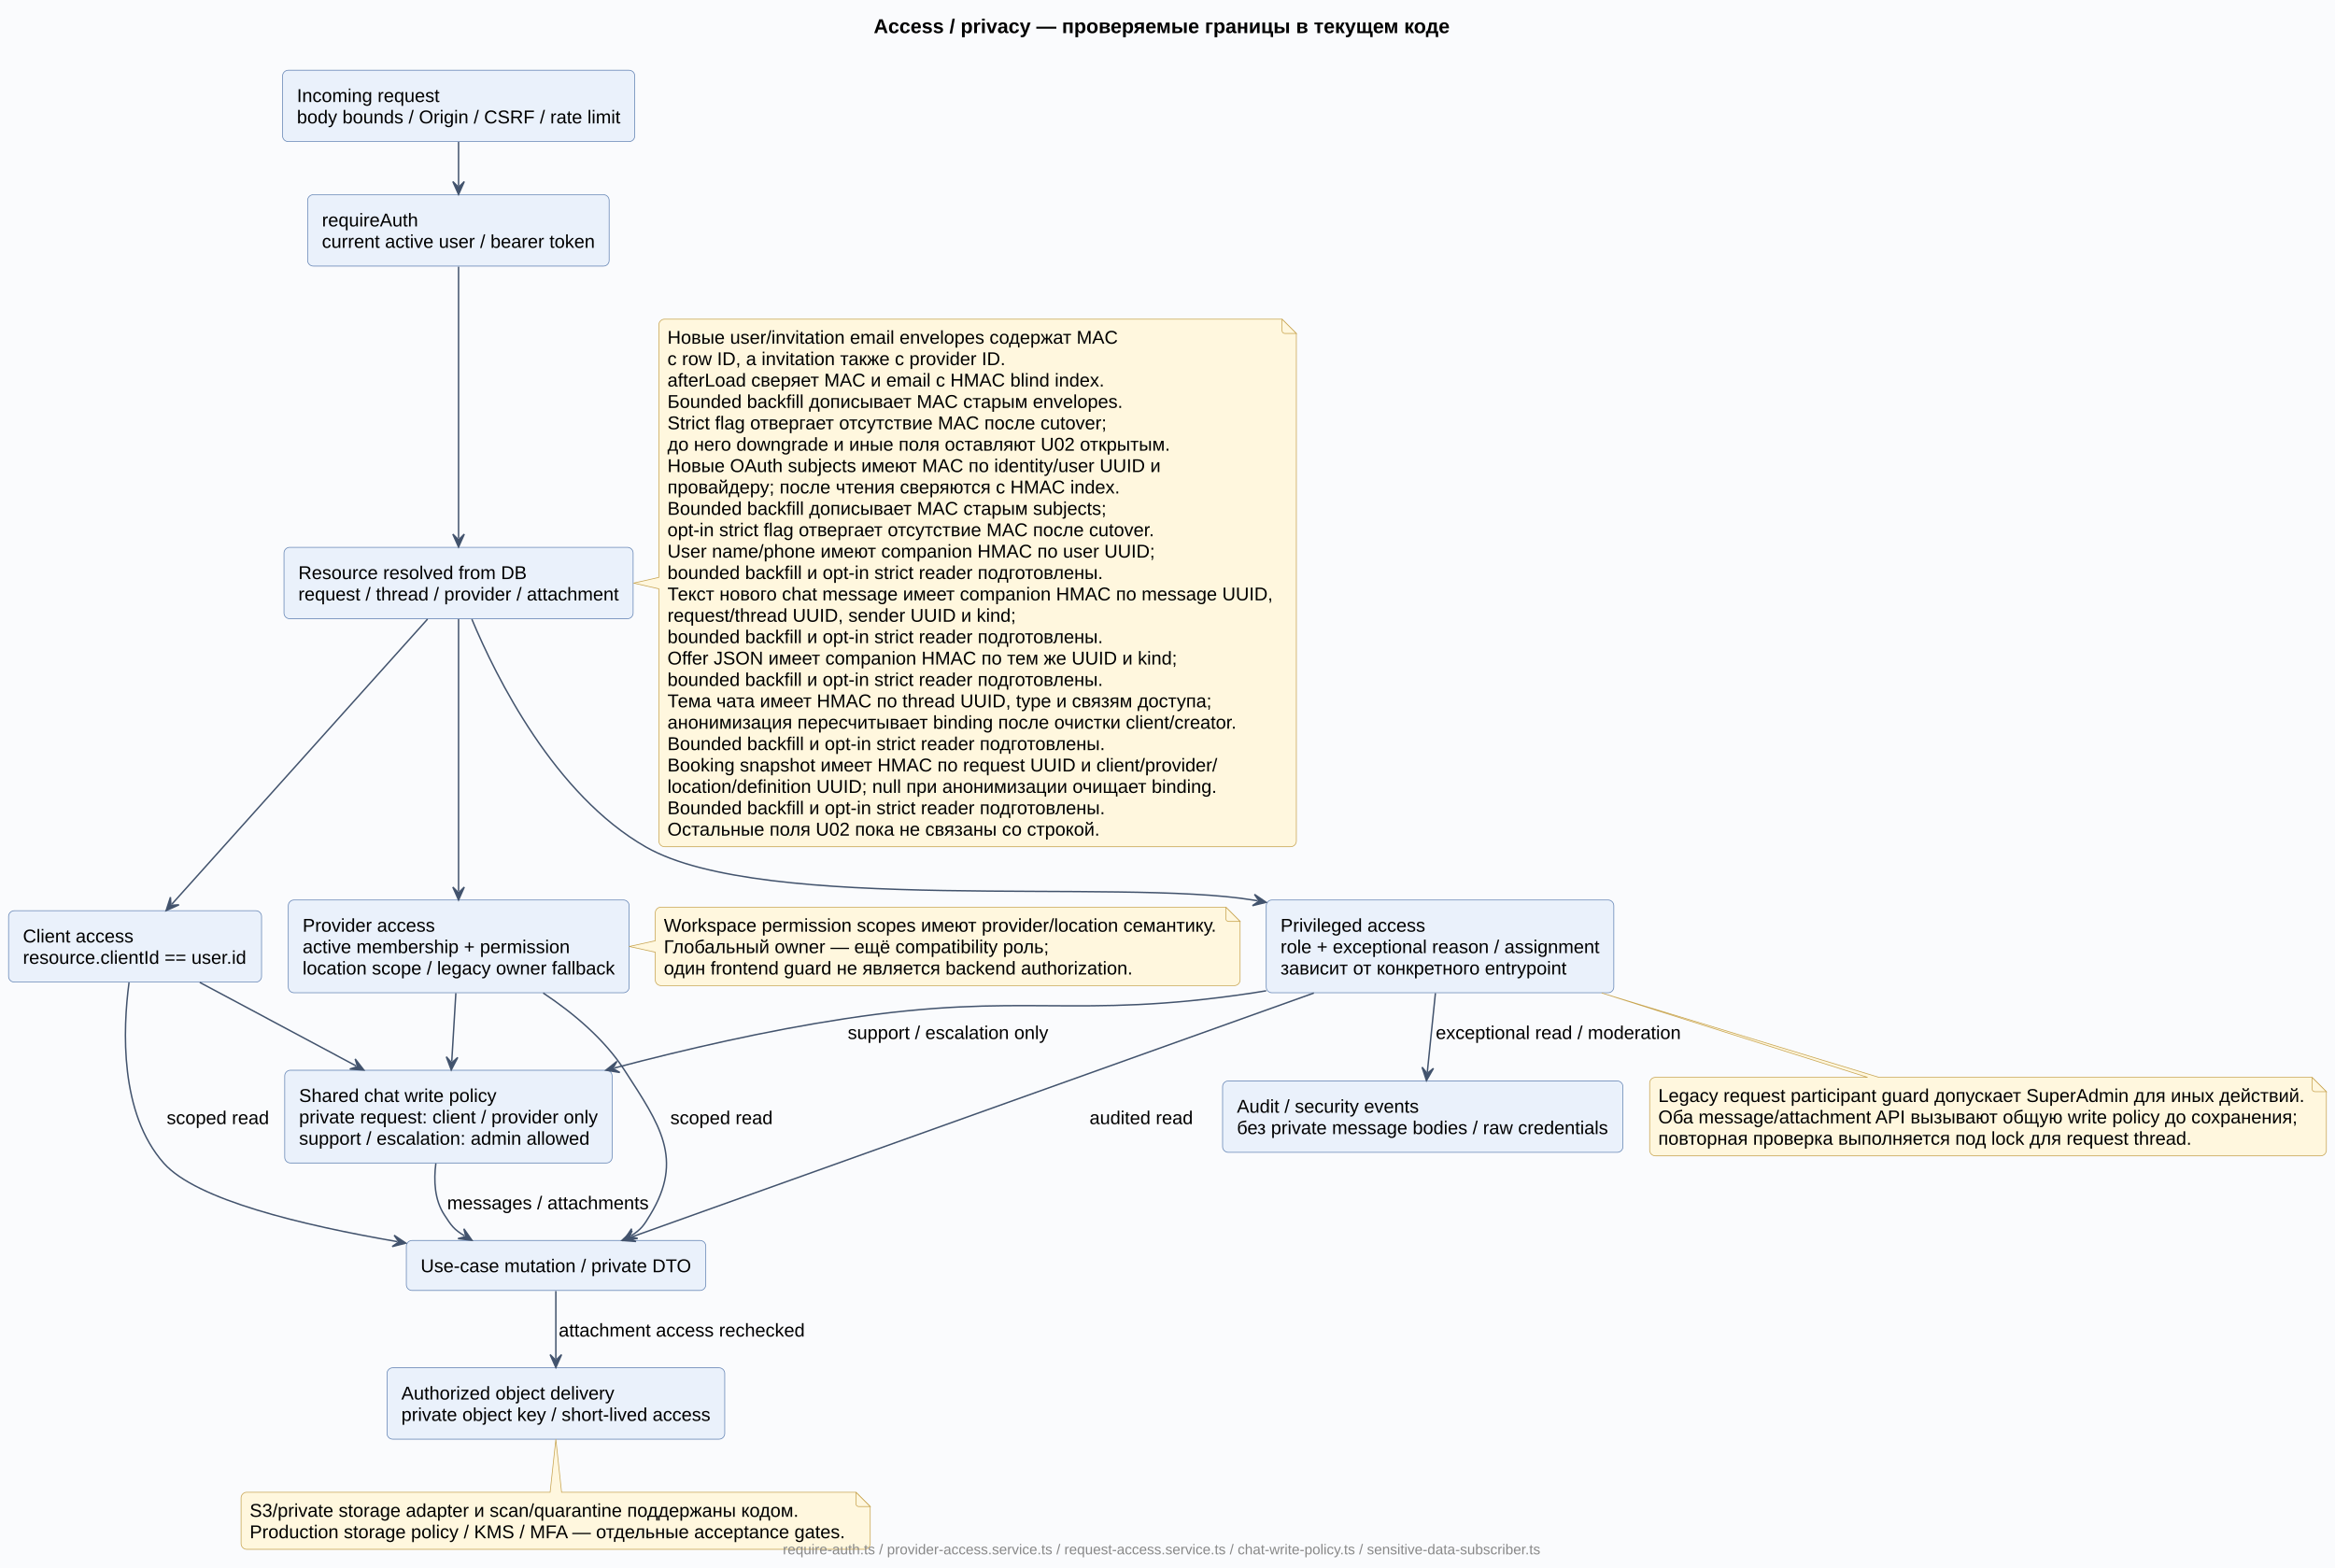
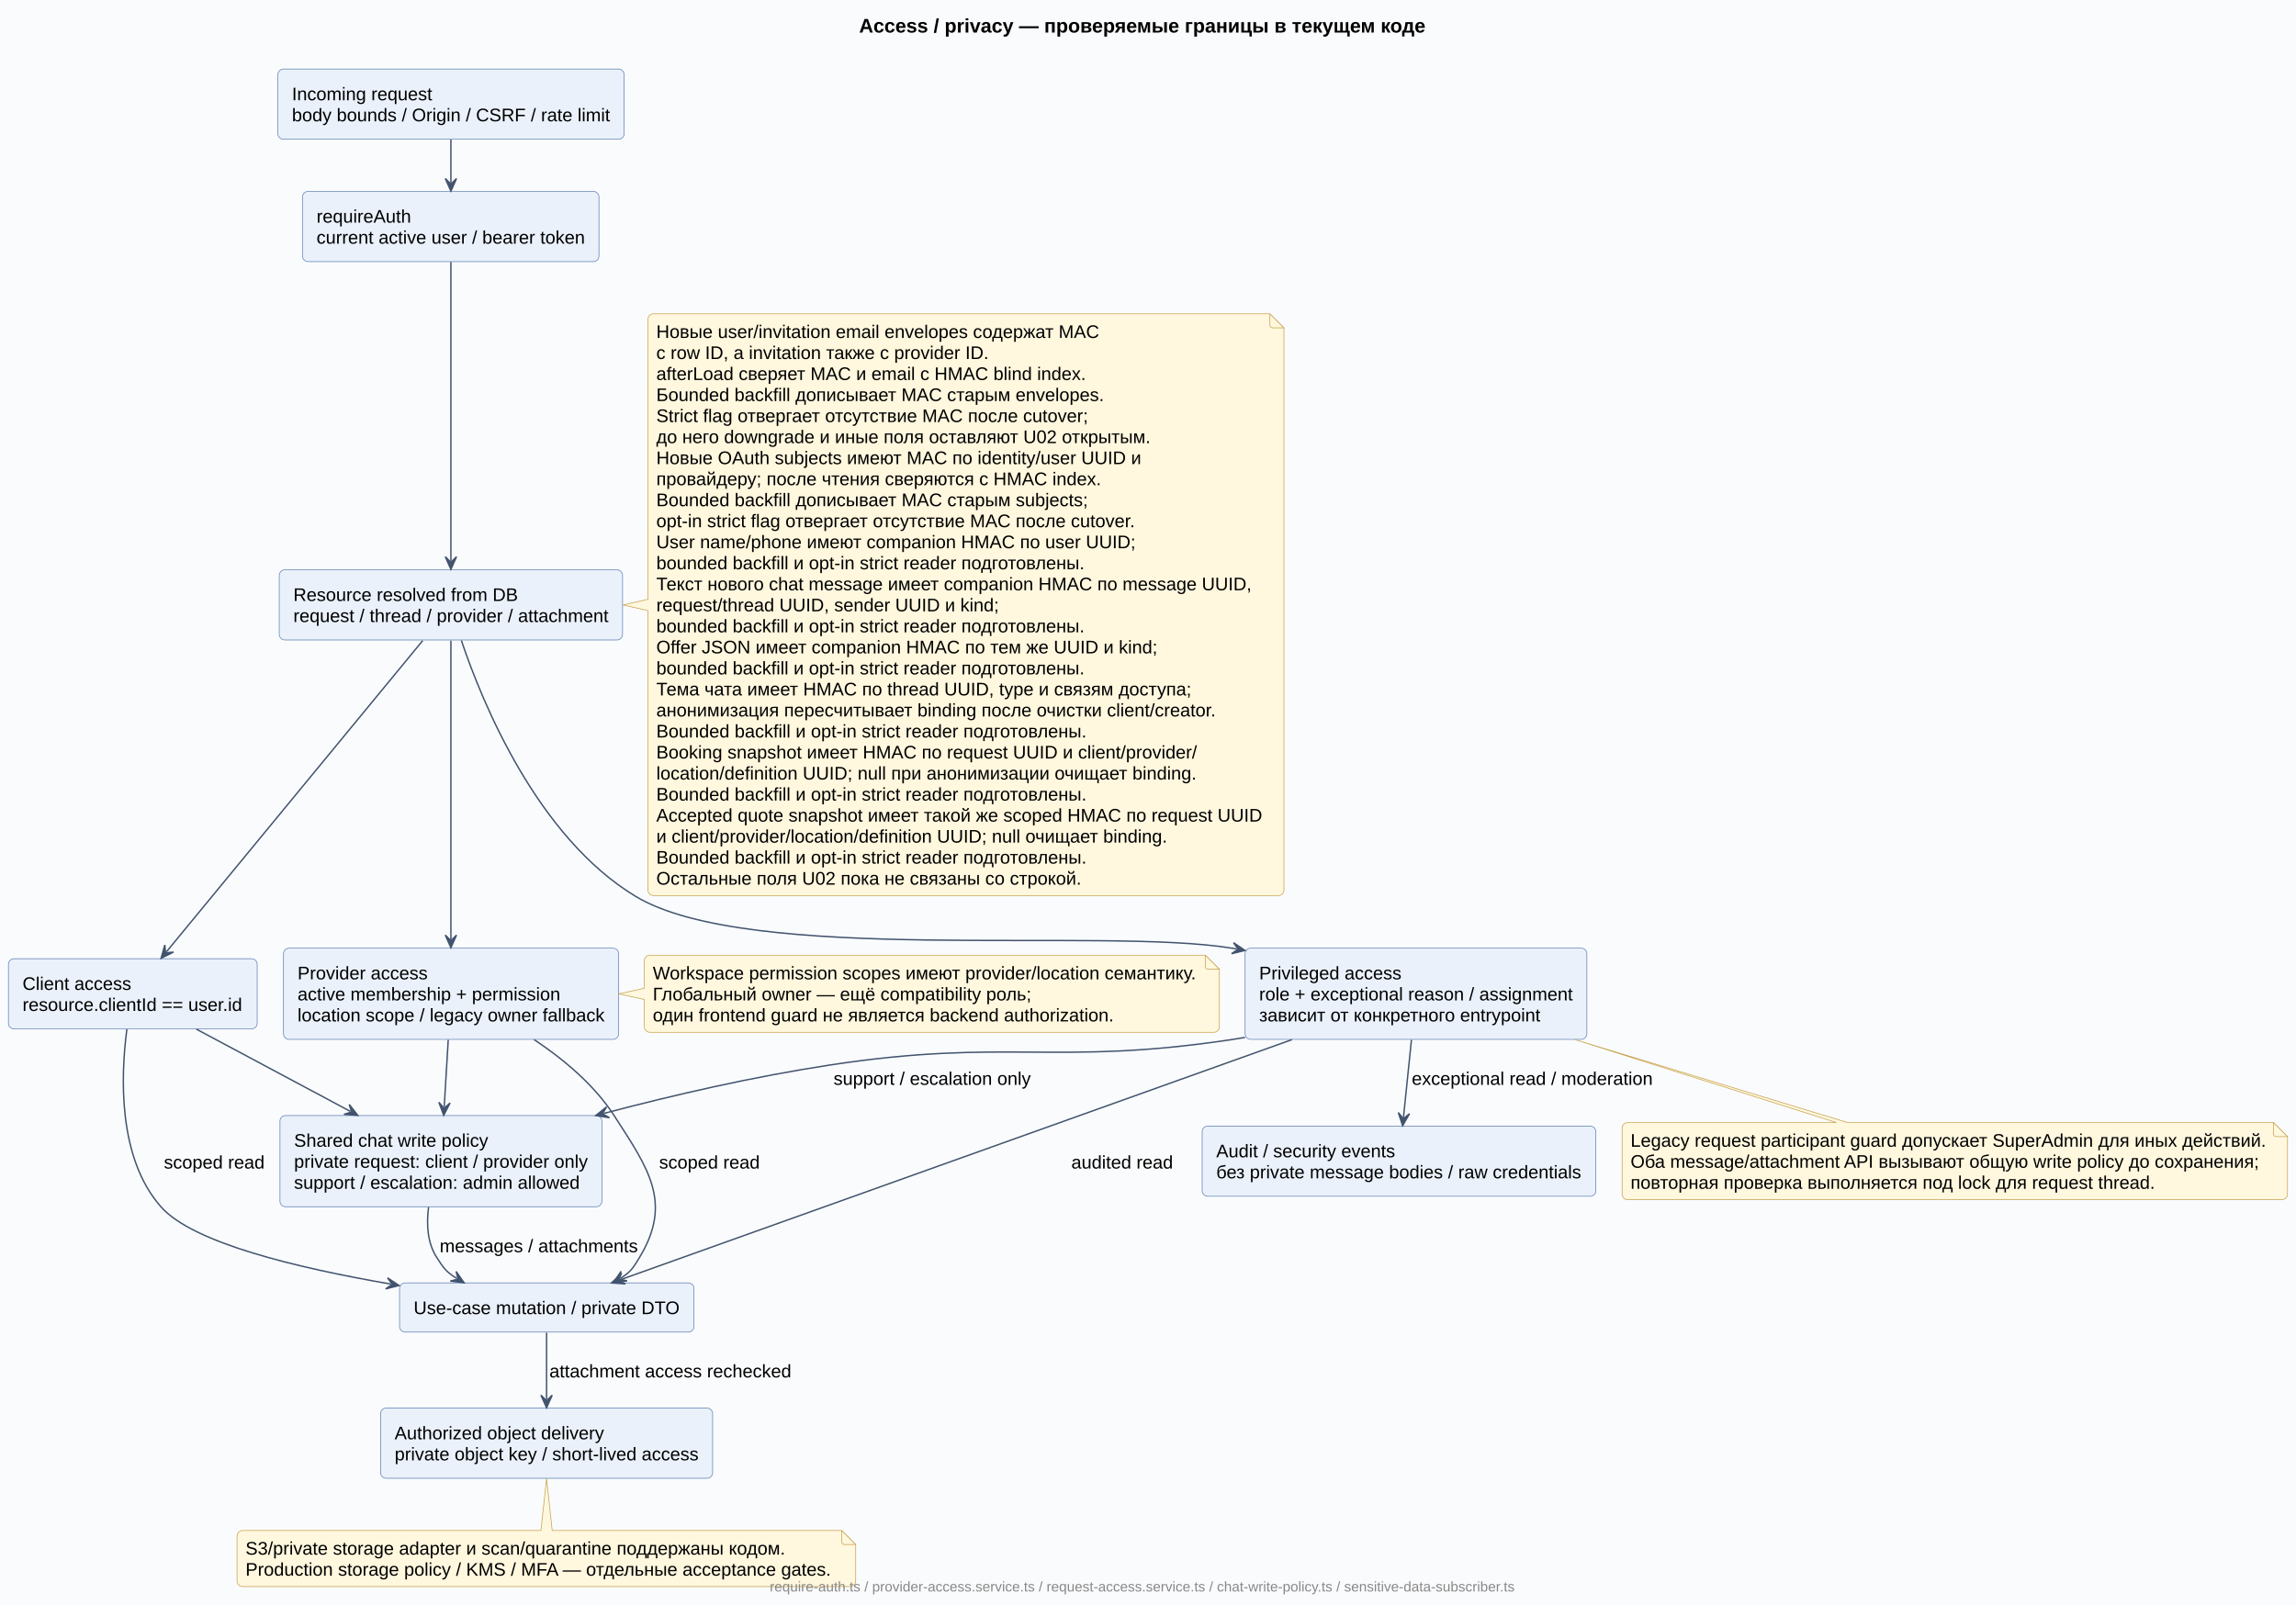
- <svg xmlns="http://www.w3.org/2000/svg" contentStyleType="text/css" data-diagram-type="DESCRIPTION" height="1096px" preserveAspectRatio="none" style="width:1632px;height:1096px;background:#FAFBFD;" version="1.1" viewBox="0 0 1632 1096" width="1632px" zoomAndPan="magnify">
+ <svg xmlns="http://www.w3.org/2000/svg" contentStyleType="text/css" data-diagram-type="DESCRIPTION" height="1141px" preserveAspectRatio="none" style="width:1632px;height:1141px;background:#FAFBFD;" version="1.1" viewBox="0 0 1632 1141" width="1632px" zoomAndPan="magnify">
  <defs />
  <g>
-     <rect fill="#FAFBFD" height="1096" style="stroke:none;stroke-width:1;" width="1632" x="0" y="0" />
+     <rect fill="#FAFBFD" height="1141" style="stroke:none;stroke-width:1;" width="1632" x="0" y="0" />
    <g class="title" data-source-line="2">
      <text fill="#000000" font-family="Arial" font-size="14" font-weight="bold" lengthAdjust="spacing" textLength="403.662" x="610.669" y="23.132">Access / privacy — проверяемые границы в текущем коде</text>
    </g>
    <g class="entity" data-qualified-name="Input" data-source-line="4" id="ent0002">
      <rect fill="#EAF1FB" height="49.898" rx="4" ry="4" style="stroke:#6585B5;stroke-width:0.5;" width="246.142" x="197.5" y="49.099" />
      <text fill="#000000" font-family="Arial" font-size="13" lengthAdjust="spacing" textLength="99.722" x="207.5" y="71.293">Incoming request</text>
      <text fill="#000000" font-family="Arial" font-size="13" lengthAdjust="spacing" textLength="226.142" x="207.5" y="86.241">body bounds / Origin / CSRF / rate limit</text>
    </g>
    <g class="entity" data-qualified-name="Auth" data-source-line="5" id="ent0003">
      <rect fill="#EAF1FB" height="49.898" rx="4" ry="4" style="stroke:#6585B5;stroke-width:0.5;" width="210.76" x="215" y="136.099" />
      <text fill="#000000" font-family="Arial" font-size="13" lengthAdjust="spacing" textLength="67.209" x="225" y="158.292">requireAuth</text>
      <text fill="#000000" font-family="Arial" font-size="13" lengthAdjust="spacing" textLength="190.76" x="225" y="173.241">current active user / bearer token</text>
    </g>
    <g class="entity" data-qualified-name="Resource" data-source-line="6" id="ent0004">
-       <rect fill="#EAF1FB" height="49.898" rx="4" ry="4" style="stroke:#6585B5;stroke-width:0.5;" width="244.009" x="198.5" y="382.599" />
-       <text fill="#000000" font-family="Arial" font-size="13" lengthAdjust="spacing" textLength="159.669" x="208.5" y="404.793">Resource resolved from DB</text>
-       <text fill="#000000" font-family="Arial" font-size="13" lengthAdjust="spacing" textLength="224.009" x="208.5" y="419.741">request / thread / provider / attachment</text>
+       <rect fill="#EAF1FB" height="49.898" rx="4" ry="4" style="stroke:#6585B5;stroke-width:0.5;" width="244.009" x="198.5" y="405.099" />
+       <text fill="#000000" font-family="Arial" font-size="13" lengthAdjust="spacing" textLength="159.669" x="208.5" y="427.293">Resource resolved from DB</text>
+       <text fill="#000000" font-family="Arial" font-size="13" lengthAdjust="spacing" textLength="224.009" x="208.5" y="442.241">request / thread / provider / attachment</text>
    </g>
    <g class="entity" data-qualified-name="Client" data-source-line="7" id="ent0005">
-       <rect fill="#EAF1FB" height="49.898" rx="4" ry="4" style="stroke:#6585B5;stroke-width:0.5;" width="176.806" x="6" y="636.599" />
-       <text fill="#000000" font-family="Arial" font-size="13" lengthAdjust="spacing" textLength="77.308" x="16" y="658.793">Client access</text>
-       <text fill="#000000" font-family="Arial" font-size="13" lengthAdjust="spacing" textLength="156.806" x="16" y="673.741">resource.clientId == user.id</text>
+       <rect fill="#EAF1FB" height="49.898" rx="4" ry="4" style="stroke:#6585B5;stroke-width:0.5;" width="176.806" x="6" y="681.599" />
+       <text fill="#000000" font-family="Arial" font-size="13" lengthAdjust="spacing" textLength="77.308" x="16" y="703.793">Client access</text>
+       <text fill="#000000" font-family="Arial" font-size="13" lengthAdjust="spacing" textLength="156.806" x="16" y="718.741">resource.clientId == user.id</text>
    </g>
    <g class="entity" data-qualified-name="Provider" data-source-line="8" id="ent0006">
-       <rect fill="#EAF1FB" height="64.846" rx="4" ry="4" style="stroke:#6585B5;stroke-width:0.5;" width="238.232" x="201.5" y="629.099" />
-       <text fill="#000000" font-family="Arial" font-size="13" lengthAdjust="spacing" textLength="92.479" x="211.5" y="651.293">Provider access</text>
-       <text fill="#000000" font-family="Arial" font-size="13" lengthAdjust="spacing" textLength="186.767" x="211.5" y="666.241">active membership + permission</text>
-       <text fill="#000000" font-family="Arial" font-size="13" lengthAdjust="spacing" textLength="218.232" x="211.5" y="681.19">location scope / legacy owner fallback</text>
+       <rect fill="#EAF1FB" height="64.846" rx="4" ry="4" style="stroke:#6585B5;stroke-width:0.5;" width="238.232" x="201.5" y="674.099" />
+       <text fill="#000000" font-family="Arial" font-size="13" lengthAdjust="spacing" textLength="92.479" x="211.5" y="696.293">Provider access</text>
+       <text fill="#000000" font-family="Arial" font-size="13" lengthAdjust="spacing" textLength="186.767" x="211.5" y="711.241">active membership + permission</text>
+       <text fill="#000000" font-family="Arial" font-size="13" lengthAdjust="spacing" textLength="218.232" x="211.5" y="726.19">location scope / legacy owner fallback</text>
    </g>
    <g class="entity" data-qualified-name="Admin" data-source-line="9" id="ent0007">
-       <rect fill="#EAF1FB" height="64.846" rx="4" ry="4" style="stroke:#6585B5;stroke-width:0.5;" width="242.936" x="885" y="629.099" />
-       <text fill="#000000" font-family="Arial" font-size="13" lengthAdjust="spacing" textLength="101.156" x="895" y="651.293">Privileged access</text>
-       <text fill="#000000" font-family="Arial" font-size="13" lengthAdjust="spacing" textLength="222.936" x="895" y="666.241">role + exceptional reason / assignment</text>
-       <text fill="#000000" font-family="Arial" font-size="13" lengthAdjust="spacing" textLength="200.764" x="895" y="681.19">зависит от конкретного entrypoint</text>
+       <rect fill="#EAF1FB" height="64.846" rx="4" ry="4" style="stroke:#6585B5;stroke-width:0.5;" width="242.936" x="885" y="674.099" />
+       <text fill="#000000" font-family="Arial" font-size="13" lengthAdjust="spacing" textLength="101.156" x="895" y="696.293">Privileged access</text>
+       <text fill="#000000" font-family="Arial" font-size="13" lengthAdjust="spacing" textLength="222.936" x="895" y="711.241">role + exceptional reason / assignment</text>
+       <text fill="#000000" font-family="Arial" font-size="13" lengthAdjust="spacing" textLength="200.764" x="895" y="726.19">зависит от конкретного entrypoint</text>
    </g>
    <g class="entity" data-qualified-name="ChatWrite" data-source-line="10" id="ent0008">
-       <rect fill="#EAF1FB" height="64.846" rx="4" ry="4" style="stroke:#6585B5;stroke-width:0.5;" width="228.825" x="199" y="748.099" />
-       <text fill="#000000" font-family="Arial" font-size="13" lengthAdjust="spacing" textLength="138.011" x="209" y="770.293">Shared chat write policy</text>
-       <text fill="#000000" font-family="Arial" font-size="13" lengthAdjust="spacing" textLength="208.825" x="209" y="785.241">private request: client / provider only</text>
-       <text fill="#000000" font-family="Arial" font-size="13" lengthAdjust="spacing" textLength="203.061" x="209" y="800.19">support / escalation: admin allowed</text>
+       <rect fill="#EAF1FB" height="64.846" rx="4" ry="4" style="stroke:#6585B5;stroke-width:0.5;" width="228.825" x="199" y="793.099" />
+       <text fill="#000000" font-family="Arial" font-size="13" lengthAdjust="spacing" textLength="138.011" x="209" y="815.293">Shared chat write policy</text>
+       <text fill="#000000" font-family="Arial" font-size="13" lengthAdjust="spacing" textLength="208.825" x="209" y="830.241">private request: client / provider only</text>
+       <text fill="#000000" font-family="Arial" font-size="13" lengthAdjust="spacing" textLength="203.061" x="209" y="845.19">support / escalation: admin allowed</text>
    </g>
    <g class="entity" data-qualified-name="Result" data-source-line="11" id="ent0009">
-       <rect fill="#EAF1FB" height="34.949" rx="4" ry="4" style="stroke:#6585B5;stroke-width:0.5;" width="209.287" x="284" y="867.099" />
-       <text fill="#000000" font-family="Arial" font-size="13" lengthAdjust="spacing" textLength="189.287" x="294" y="889.293">Use-case mutation / private DTO</text>
+       <rect fill="#EAF1FB" height="34.949" rx="4" ry="4" style="stroke:#6585B5;stroke-width:0.5;" width="209.287" x="284" y="912.099" />
+       <text fill="#000000" font-family="Arial" font-size="13" lengthAdjust="spacing" textLength="189.287" x="294" y="934.293">Use-case mutation / private DTO</text>
    </g>
    <g class="entity" data-qualified-name="Object" data-source-line="12" id="ent0010">
-       <rect fill="#EAF1FB" height="49.898" rx="4" ry="4" style="stroke:#6585B5;stroke-width:0.5;" width="236.036" x="270.5" y="956.099" />
-       <text fill="#000000" font-family="Arial" font-size="13" lengthAdjust="spacing" textLength="148.859" x="280.5" y="978.293">Authorized object delivery</text>
-       <text fill="#000000" font-family="Arial" font-size="13" lengthAdjust="spacing" textLength="216.036" x="280.5" y="993.241">private object key / short-lived access</text>
+       <rect fill="#EAF1FB" height="49.898" rx="4" ry="4" style="stroke:#6585B5;stroke-width:0.5;" width="236.036" x="270.5" y="1001.099" />
+       <text fill="#000000" font-family="Arial" font-size="13" lengthAdjust="spacing" textLength="148.859" x="280.5" y="1023.293">Authorized object delivery</text>
+       <text fill="#000000" font-family="Arial" font-size="13" lengthAdjust="spacing" textLength="216.036" x="280.5" y="1038.241">private object key / short-lived access</text>
    </g>
    <g class="entity" data-qualified-name="Audit" data-source-line="13" id="ent0011">
-       <rect fill="#EAF1FB" height="49.898" rx="4" ry="4" style="stroke:#6585B5;stroke-width:0.5;" width="279.81" x="854.5" y="755.599" />
-       <text fill="#000000" font-family="Arial" font-size="13" lengthAdjust="spacing" textLength="127.169" x="864.5" y="777.793">Audit / security events</text>
-       <text fill="#000000" font-family="Arial" font-size="13" lengthAdjust="spacing" textLength="259.81" x="864.5" y="792.741">без private message bodies / raw credentials</text>
+       <rect fill="#EAF1FB" height="49.898" rx="4" ry="4" style="stroke:#6585B5;stroke-width:0.5;" width="279.81" x="854.5" y="800.599" />
+       <text fill="#000000" font-family="Arial" font-size="13" lengthAdjust="spacing" textLength="127.169" x="864.5" y="822.793">Audit / security events</text>
+       <text fill="#000000" font-family="Arial" font-size="13" lengthAdjust="spacing" textLength="259.81" x="864.5" y="837.741">без private message bodies / raw credentials</text>
    </g>
    <g class="entity" data-qualified-name="GMN26" data-source-line="29" id="ent0027">
-       <path d="M458,638.099 L458,657.599 L439.732,661.599 L458,665.599 L458,684.945 A4,4 0 0 0 462,688.945 L862.734,688.945 A4,4 0 0 0 866.734,684.945 L866.734,644.099 L856.734,634.099 L462,634.099 A4,4 0 0 0 458,638.099" fill="#FFF7DE" style="stroke:#C8A552;stroke-width:0.5;" />
-       <path d="M856.734,634.099 L856.734,642.099 A2,2 0 0 0 858.734,644.099 L866.734,644.099 L856.734,634.099" fill="#FFF7DE" style="stroke:#C8A552;stroke-width:0.5;" />
-       <text fill="#000000" font-family="Arial" font-size="13" lengthAdjust="spacing" textLength="387.734" x="464" y="651.293">Workspace permission scopes имеют provider/location семантику.</text>
-       <text fill="#000000" font-family="Arial" font-size="13" lengthAdjust="spacing" textLength="270.252" x="464" y="666.241">Глобальный owner — ещё compatibility роль;</text>
-       <text fill="#000000" font-family="Arial" font-size="13" lengthAdjust="spacing" textLength="328.783" x="464" y="681.19">один frontend guard не является backend authorization.</text>
+       <path d="M458,683.099 L458,702.599 L439.732,706.599 L458,710.599 L458,729.945 A4,4 0 0 0 462,733.945 L862.734,733.945 A4,4 0 0 0 866.734,729.945 L866.734,689.099 L856.734,679.099 L462,679.099 A4,4 0 0 0 458,683.099" fill="#FFF7DE" style="stroke:#C8A552;stroke-width:0.5;" />
+       <path d="M856.734,679.099 L856.734,687.099 A2,2 0 0 0 858.734,689.099 L866.734,689.099 L856.734,679.099" fill="#FFF7DE" style="stroke:#C8A552;stroke-width:0.5;" />
+       <text fill="#000000" font-family="Arial" font-size="13" lengthAdjust="spacing" textLength="387.734" x="464" y="696.293">Workspace permission scopes имеют provider/location семантику.</text>
+       <text fill="#000000" font-family="Arial" font-size="13" lengthAdjust="spacing" textLength="270.252" x="464" y="711.241">Глобальный owner — ещё compatibility роль;</text>
+       <text fill="#000000" font-family="Arial" font-size="13" lengthAdjust="spacing" textLength="328.783" x="464" y="726.19">один frontend guard не является backend authorization.</text>
    </g>
    <g class="entity" data-qualified-name="GMN29" data-source-line="34" id="ent0030">
-       <path d="M460.5,227.099 L460.5,403.599 L442.8,407.599 L460.5,411.599 L460.5,587.868 A4,4 0 0 0 464.5,591.868 L902.05,591.868 A4,4 0 0 0 906.05,587.868 L906.05,233.099 L896.05,223.099 L464.5,223.099 A4,4 0 0 0 460.5,227.099" fill="#FFF7DE" style="stroke:#C8A552;stroke-width:0.5;" />
-       <path d="M896.05,223.099 L896.05,231.099 A2,2 0 0 0 898.05,233.099 L906.05,233.099 L896.05,223.099" fill="#FFF7DE" style="stroke:#C8A552;stroke-width:0.5;" />
+       <path d="M460.5,227.099 L460.5,426.099 L442.738,430.099 L460.5,434.099 L460.5,632.714 A4,4 0 0 0 464.5,636.714 L908.62,636.714 A4,4 0 0 0 912.62,632.714 L912.62,233.099 L902.62,223.099 L464.5,223.099 A4,4 0 0 0 460.5,227.099" fill="#FFF7DE" style="stroke:#C8A552;stroke-width:0.5;" />
+       <path d="M902.62,223.099 L902.62,231.099 A2,2 0 0 0 904.62,233.099 L912.62,233.099 L902.62,223.099" fill="#FFF7DE" style="stroke:#C8A552;stroke-width:0.5;" />
      <text fill="#000000" font-family="Arial" font-size="13" lengthAdjust="spacing" textLength="315.244" x="466.5" y="240.292">Новые user/invitation email envelopes содержат MAC</text>
      <text fill="#000000" font-family="Arial" font-size="13" lengthAdjust="spacing" textLength="236.368" x="466.5" y="255.241">с row ID, а invitation также с provider ID.</text>
      <text fill="#000000" font-family="Arial" font-size="13" lengthAdjust="spacing" textLength="306.065" x="466.5" y="270.19">afterLoad сверяет MAC и email с HMAC blind index.</text>
      <text fill="#000000" font-family="Arial" font-size="13" lengthAdjust="spacing" textLength="318.951" x="466.5" y="285.139">Бounded backfill дописывает MAC старым envelopes.</text>
      <text fill="#000000" font-family="Arial" font-size="13" lengthAdjust="spacing" textLength="308.655" x="466.5" y="300.087">Strict flag отвергает отсутствие MAC после cutover;</text>
      <text fill="#000000" font-family="Arial" font-size="13" lengthAdjust="spacing" textLength="352.879" x="466.5" y="315.036">до него downgrade и иные поля оставляют U02 открытым.</text>
      <text fill="#000000" font-family="Arial" font-size="13" lengthAdjust="spacing" textLength="344.957" x="466.5" y="329.985">Новые OAuth subjects имеют MAC по identity/user UUID и</text>
      <text fill="#000000" font-family="Arial" font-size="13" lengthAdjust="spacing" textLength="317.364" x="466.5" y="344.934">провайдеру; после чтения сверяются с HMAC index.</text>
      <text fill="#000000" font-family="Arial" font-size="13" lengthAdjust="spacing" textLength="307.512" x="466.5" y="359.882">Bounded backfill дописывает MAC старым subjects;</text>
      <text fill="#000000" font-family="Arial" font-size="13" lengthAdjust="spacing" textLength="342.615" x="466.5" y="374.831">opt-in strict flag отвергает отсутствие MAC после cutover.</text>
      <text fill="#000000" font-family="Arial" font-size="13" lengthAdjust="spacing" textLength="340.964" x="466.5" y="389.78">User name/phone имеют companion HMAC по user UUID;</text>
      <text fill="#000000" font-family="Arial" font-size="13" lengthAdjust="spacing" textLength="305.684" x="466.5" y="404.728">bounded backfill и opt-in strict reader подготовлены.</text>
      <text fill="#000000" font-family="Arial" font-size="13" lengthAdjust="spacing" textLength="424.55" x="466.5" y="419.677">Текст нового chat message имеет companion HMAC по message UUID,</text>
      <text fill="#000000" font-family="Arial" font-size="13" lengthAdjust="spacing" textLength="243.528" x="466.5" y="434.626">request/thread UUID, sender UUID и kind;</text>
      <text fill="#000000" font-family="Arial" font-size="13" lengthAdjust="spacing" textLength="305.684" x="466.5" y="449.575">bounded backfill и opt-in strict reader подготовлены.</text>
      <text fill="#000000" font-family="Arial" font-size="13" lengthAdjust="spacing" textLength="356.986" x="466.5" y="464.523">Offer JSON имеет companion HMAC по тем же UUID и kind;</text>
      <text fill="#000000" font-family="Arial" font-size="13" lengthAdjust="spacing" textLength="305.684" x="466.5" y="479.472">bounded backfill и opt-in strict reader подготовлены.</text>
      <text fill="#000000" font-family="Arial" font-size="13" lengthAdjust="spacing" textLength="381.919" x="466.5" y="494.421">Тема чата имеет HMAC по thread UUID, type и связям доступа;</text>
      <text fill="#000000" font-family="Arial" font-size="13" lengthAdjust="spacing" textLength="399.369" x="466.5" y="509.37">анонимизация пересчитывает binding после очистки client/creator.</text>
      <text fill="#000000" font-family="Arial" font-size="13" lengthAdjust="spacing" textLength="307.125" x="466.5" y="524.318">Bounded backfill и opt-in strict reader подготовлены.</text>
      <text fill="#000000" font-family="Arial" font-size="13" lengthAdjust="spacing" textLength="384.731" x="466.5" y="539.267">Booking snapshot имеет HMAC по request UUID и client/provider/</text>
      <text fill="#000000" font-family="Arial" font-size="13" lengthAdjust="spacing" textLength="384.636" x="466.5" y="554.216">location/definition UUID; null при анонимизации очищает binding.</text>
      <text fill="#000000" font-family="Arial" font-size="13" lengthAdjust="spacing" textLength="307.125" x="466.5" y="569.165">Bounded backfill и opt-in strict reader подготовлены.</text>
-       <text fill="#000000" font-family="Arial" font-size="13" lengthAdjust="spacing" textLength="302.123" x="466.5" y="584.113">Остальные поля U02 пока не связаны со строкой.</text>
+       <text fill="#000000" font-family="Arial" font-size="13" lengthAdjust="spacing" textLength="431.12" x="466.5" y="584.113">Accepted quote snapshot имеет такой же scoped HMAC по request UUID</text>
+       <text fill="#000000" font-family="Arial" font-size="13" lengthAdjust="spacing" textLength="363.854" x="466.5" y="599.062">и client/provider/location/definition UUID; null очищает binding.</text>
+       <text fill="#000000" font-family="Arial" font-size="13" lengthAdjust="spacing" textLength="307.125" x="466.5" y="614.011">Bounded backfill и opt-in strict reader подготовлены.</text>
+       <text fill="#000000" font-family="Arial" font-size="13" lengthAdjust="spacing" textLength="302.123" x="466.5" y="628.96">Остальные поля U02 пока не связаны со строкой.</text>
    </g>
-     <g class="entity" data-qualified-name="GMN32" data-source-line="60" id="ent0033">
-       <path d="M1153,757.099 L1153,803.945 A4,4 0 0 0 1157,807.945 L1621.966,807.945 A4,4 0 0 0 1625.966,803.945 L1625.966,763.099 L1615.966,753.099 L1313.318,753.099 L1119.457,694.107 L1305.318,753.099 L1157,753.099 A4,4 0 0 0 1153,757.099" fill="#FFF7DE" style="stroke:#C8A552;stroke-width:0.5;" />
-       <path d="M1615.966,753.099 L1615.966,761.099 A2,2 0 0 0 1617.966,763.099 L1625.966,763.099 L1615.966,753.099" fill="#FFF7DE" style="stroke:#C8A552;stroke-width:0.5;" />
-       <text fill="#000000" font-family="Arial" font-size="13" lengthAdjust="spacing" textLength="451.966" x="1159" y="770.293">Legacy request participant guard допускает SuperAdmin для иных действий.</text>
-       <text fill="#000000" font-family="Arial" font-size="13" lengthAdjust="spacing" textLength="448.018" x="1159" y="785.241">Оба message/attachment API вызывают общую write policy до сохранения;</text>
-       <text fill="#000000" font-family="Arial" font-size="13" lengthAdjust="spacing" textLength="374.169" x="1159" y="800.19">повторная проверка выполняется под lock для request thread.</text>
+     <g class="entity" data-qualified-name="GMN32" data-source-line="63" id="ent0033">
+       <path d="M1153,802.099 L1153,848.945 A4,4 0 0 0 1157,852.945 L1621.966,852.945 A4,4 0 0 0 1625.966,848.945 L1625.966,808.099 L1615.966,798.099 L1313.318,798.099 L1119.457,739.107 L1305.318,798.099 L1157,798.099 A4,4 0 0 0 1153,802.099" fill="#FFF7DE" style="stroke:#C8A552;stroke-width:0.5;" />
+       <path d="M1615.966,798.099 L1615.966,806.099 A2,2 0 0 0 1617.966,808.099 L1625.966,808.099 L1615.966,798.099" fill="#FFF7DE" style="stroke:#C8A552;stroke-width:0.5;" />
+       <text fill="#000000" font-family="Arial" font-size="13" lengthAdjust="spacing" textLength="451.966" x="1159" y="815.293">Legacy request participant guard допускает SuperAdmin для иных действий.</text>
+       <text fill="#000000" font-family="Arial" font-size="13" lengthAdjust="spacing" textLength="448.018" x="1159" y="830.241">Оба message/attachment API вызывают общую write policy до сохранения;</text>
+       <text fill="#000000" font-family="Arial" font-size="13" lengthAdjust="spacing" textLength="374.169" x="1159" y="845.19">повторная проверка выполняется под lock для request thread.</text>
    </g>
-     <g class="entity" data-qualified-name="GMN35" data-source-line="65" id="ent0036">
-       <path d="M168.5,1047.099 L168.5,1078.996 A4,4 0 0 0 172.5,1082.996 L604.217,1082.996 A4,4 0 0 0 608.217,1078.996 L608.217,1053.099 L598.217,1043.099 L392.5,1043.099 L388.5,1006.101 L384.5,1043.099 L172.5,1043.099 A4,4 0 0 0 168.5,1047.099" fill="#FFF7DE" style="stroke:#C8A552;stroke-width:0.5;" />
-       <path d="M598.217,1043.099 L598.217,1051.099 A2,2 0 0 0 600.217,1053.099 L608.217,1053.099 L598.217,1043.099" fill="#FFF7DE" style="stroke:#C8A552;stroke-width:0.5;" />
-       <text fill="#000000" font-family="Arial" font-size="13" lengthAdjust="spacing" textLength="384.059" x="174.5" y="1060.293">S3/private storage adapter и scan/quarantine поддержаны кодом.</text>
-       <text fill="#000000" font-family="Arial" font-size="13" lengthAdjust="spacing" textLength="418.717" x="174.5" y="1075.241">Production storage policy / KMS / MFA — отдельные acceptance gates.</text>
+     <g class="entity" data-qualified-name="GMN35" data-source-line="68" id="ent0036">
+       <path d="M168.5,1092.099 L168.5,1123.996 A4,4 0 0 0 172.5,1127.996 L604.217,1127.996 A4,4 0 0 0 608.217,1123.996 L608.217,1098.099 L598.217,1088.099 L392.5,1088.099 L388.5,1051.101 L384.5,1088.099 L172.5,1088.099 A4,4 0 0 0 168.5,1092.099" fill="#FFF7DE" style="stroke:#C8A552;stroke-width:0.5;" />
+       <path d="M598.217,1088.099 L598.217,1096.099 A2,2 0 0 0 600.217,1098.099 L608.217,1098.099 L598.217,1088.099" fill="#FFF7DE" style="stroke:#C8A552;stroke-width:0.5;" />
+       <text fill="#000000" font-family="Arial" font-size="13" lengthAdjust="spacing" textLength="384.059" x="174.5" y="1105.293">S3/private storage adapter и scan/quarantine поддержаны кодом.</text>
+       <text fill="#000000" font-family="Arial" font-size="13" lengthAdjust="spacing" textLength="418.717" x="174.5" y="1120.241">Production storage policy / KMS / MFA — отдельные acceptance gates.</text>
    </g>
    <g class="link" data-entity-1="ent0002" data-entity-2="ent0003" data-link-type="dependency" id="lnk12">
      <polygon fill="#42536D" points="320.5,135.908,324.5,126.908,320.5,130.908,316.5,126.908,320.5,135.908" style="stroke:#42536D;stroke-width:1;" />
      <path d="M320.5,99.229 C320.5,110.714 320.5,118.415 320.5,129.908" fill="none" style="stroke:#42536D;stroke-width:1;" />
    </g>
    <g class="link" data-entity-1="ent0003" data-entity-2="ent0004" data-link-type="dependency" id="lnk13">
-       <polygon fill="#42536D" points="320.5,382.36,324.5,373.36,320.5,377.36,316.5,373.36,320.5,382.36" style="stroke:#42536D;stroke-width:1;" />
-       <path d="M320.5,186.436 C320.5,233.302 320.5,329.572 320.5,376.36" fill="none" style="stroke:#42536D;stroke-width:1;" />
+       <polygon fill="#42536D" points="320.5,404.796,324.5,395.796,320.5,399.796,316.5,395.796,320.5,404.796" style="stroke:#42536D;stroke-width:1;" />
+       <path d="M320.5,186.264 C320.5,236.969 320.5,347.97 320.5,398.796" fill="none" style="stroke:#42536D;stroke-width:1;" />
    </g>
    <g class="link" data-entity-1="ent0004" data-entity-2="ent0005" data-link-type="dependency" id="lnk14">
-       <polygon fill="#42536D" points="116.104,636.509,125.091,632.479,119.442,632.787,119.135,627.138,116.104,636.509" style="stroke:#42536D;stroke-width:1;" />
-       <path d="M298.83,432.762 C255.632,480.929 163.254,583.935 120.11,632.042" fill="none" style="stroke:#42536D;stroke-width:1;" />
+       <polygon fill="#42536D" points="114.511,681.293,123.32,676.888,117.689,677.433,117.144,671.803,114.511,681.293" style="stroke:#42536D;stroke-width:1;" />
+       <path d="M300.444,455.459 C257.557,507.55 161.172,624.619 118.325,676.661" fill="none" style="stroke:#42536D;stroke-width:1;" />
    </g>
    <g class="link" data-entity-1="ent0004" data-entity-2="ent0006" data-link-type="dependency" id="lnk15">
-       <polygon fill="#42536D" points="320.5,629.089,324.5,620.089,320.5,624.089,316.5,620.089,320.5,629.089" style="stroke:#42536D;stroke-width:1;" />
-       <path d="M320.5,432.762 C320.5,478.588 320.5,572.097 320.5,623.089" fill="none" style="stroke:#42536D;stroke-width:1;" />
+       <polygon fill="#42536D" points="320.5,673.798,324.5,664.798,320.5,668.798,316.5,664.798,320.5,673.798" style="stroke:#42536D;stroke-width:1;" />
+       <path d="M320.5,455.459 C320.5,505.188 320.5,612.358 320.5,667.798" fill="none" style="stroke:#42536D;stroke-width:1;" />
    </g>
    <g class="link" data-entity-1="ent0004" data-entity-2="ent0007" data-link-type="dependency" id="lnk16">
-       <polygon fill="#42536D" points="884.944,630.719,876.794,625.19,880.023,629.835,875.379,633.064,884.944,630.719" style="stroke:#42536D;stroke-width:1;" />
-       <path d="M329.793,432.837 C346.904,473.747 387.599,555.603 451.5,592.099 C533.629,639.005 782.151,613.889 875.5,629.099 C878.617,629.606 875.864,629.087 879.039,629.658" fill="none" style="stroke:#42536D;stroke-width:1;" />
+       <polygon fill="#42536D" points="884.944,675.719,876.794,670.19,880.023,674.835,875.379,678.064,884.944,675.719" style="stroke:#42536D;stroke-width:1;" />
+       <path d="M327.927,455.367 C343.034,500.106 381.944,594.863 451.5,637.099 C532.343,686.188 782.151,658.889 875.5,674.099 C878.617,674.606 875.864,674.087 879.039,674.658" fill="none" style="stroke:#42536D;stroke-width:1;" />
    </g>
    <g class="link" data-entity-1="ent0005" data-entity-2="ent0009" data-link-type="dependency" id="lnk17">
-       <polygon fill="#42536D" points="283.674,868.948,275.487,863.473,278.747,868.096,274.124,871.357,283.674,868.948" style="stroke:#42536D;stroke-width:1;" />
-       <path d="M90.194,686.778 C85.833,719.611 83.543,778.195 114.5,813.099 C137.192,838.684 210.356,856.273 277.762,867.926" fill="none" style="stroke:#42536D;stroke-width:1;" />
-       <text fill="#000000" font-family="Arial" font-size="13" lengthAdjust="spacing" textLength="71.551" x="116.5" y="785.793">scoped read</text>
+       <polygon fill="#42536D" points="283.674,913.948,275.487,908.473,278.747,913.096,274.124,916.357,283.674,913.948" style="stroke:#42536D;stroke-width:1;" />
+       <path d="M90.194,731.778 C85.833,764.611 83.543,823.195 114.5,858.099 C137.192,883.684 210.356,901.273 277.762,912.926" fill="none" style="stroke:#42536D;stroke-width:1;" />
+       <text fill="#000000" font-family="Arial" font-size="13" lengthAdjust="spacing" textLength="71.551" x="116.5" y="830.793">scoped read</text>
    </g>
    <g class="link" data-entity-1="ent0006" data-entity-2="ent0009" data-link-type="dependency" id="lnk18">
-       <polygon fill="#42536D" points="435.966,867.067,445.711,865.644,440.193,864.398,441.44,858.88,435.966,867.067" style="stroke:#42536D;stroke-width:1;" />
-       <path d="M379.666,694.132 C400.563,708.052 422.359,726.258 436.5,748.099 C461.281,786.373 478.121,810.098 454.5,849.099 C450.012,856.508 448.426,859.199 441.039,863.864" fill="none" style="stroke:#42536D;stroke-width:1;" />
-       <text fill="#000000" font-family="Arial" font-size="13" lengthAdjust="spacing" textLength="71.551" x="468.5" y="785.793">scoped read</text>
+       <polygon fill="#42536D" points="435.966,912.067,445.711,910.644,440.193,909.398,441.44,903.88,435.966,912.067" style="stroke:#42536D;stroke-width:1;" />
+       <path d="M379.666,739.132 C400.563,753.052 422.359,771.258 436.5,793.099 C461.281,831.373 478.121,855.098 454.5,894.099 C450.012,901.508 448.426,904.199 441.039,908.864" fill="none" style="stroke:#42536D;stroke-width:1;" />
+       <text fill="#000000" font-family="Arial" font-size="13" lengthAdjust="spacing" textLength="71.551" x="468.5" y="830.793">scoped read</text>
    </g>
    <g class="link" data-entity-1="ent0007" data-entity-2="ent0009" data-link-type="dependency" id="lnk19">
-       <polygon fill="#42536D" points="434.696,867.079,444.517,867.815,439.404,865.395,441.824,860.282,434.696,867.079" style="stroke:#42536D;stroke-width:1;" />
-       <path d="M918.284,694.145 C785.052,741.79 542.838,828.407 440.346,865.058" fill="none" style="stroke:#42536D;stroke-width:1;" />
-       <text fill="#000000" font-family="Arial" font-size="13" lengthAdjust="spacing" textLength="72.281" x="761.5" y="785.793">audited read</text>
+       <polygon fill="#42536D" points="434.696,912.079,444.517,912.815,439.404,910.395,441.824,905.282,434.696,912.079" style="stroke:#42536D;stroke-width:1;" />
+       <path d="M918.284,739.145 C785.052,786.79 542.838,873.407 440.346,910.058" fill="none" style="stroke:#42536D;stroke-width:1;" />
+       <text fill="#000000" font-family="Arial" font-size="13" lengthAdjust="spacing" textLength="72.281" x="761.5" y="830.793">audited read</text>
    </g>
    <g class="link" data-entity-1="ent0005" data-entity-2="ent0008" data-link-type="dependency" id="lnk20">
-       <polygon fill="#42536D" points="254.306,747.974,248.253,740.205,249.896,745.618,244.483,747.261,254.306,747.974" style="stroke:#42536D;stroke-width:1;" />
-       <path d="M139.611,686.699 C172.793,704.426 212.917,725.862 249.014,745.147" fill="none" style="stroke:#42536D;stroke-width:1;" />
+       <polygon fill="#42536D" points="254.306,792.974,248.253,785.205,249.896,790.618,244.483,792.261,254.306,792.974" style="stroke:#42536D;stroke-width:1;" />
+       <path d="M139.611,731.699 C172.793,749.426 212.917,770.862 249.014,790.147" fill="none" style="stroke:#42536D;stroke-width:1;" />
    </g>
    <g class="link" data-entity-1="ent0006" data-entity-2="ent0008" data-link-type="dependency" id="lnk21">
-       <polygon fill="#42536D" points="315.396,747.911,319.926,739.166,315.694,742.92,311.94,738.689,315.396,747.911" style="stroke:#42536D;stroke-width:1;" />
-       <path d="M318.606,694.26 C317.61,710.909 316.75,725.27 315.754,741.922" fill="none" style="stroke:#42536D;stroke-width:1;" />
+       <polygon fill="#42536D" points="315.396,792.911,319.926,784.166,315.694,787.92,311.94,783.689,315.396,792.911" style="stroke:#42536D;stroke-width:1;" />
+       <path d="M318.606,739.26 C317.61,755.909 316.75,770.27 315.754,786.922" fill="none" style="stroke:#42536D;stroke-width:1;" />
    </g>
    <g class="link" data-entity-1="ent0007" data-entity-2="ent0008" data-link-type="dependency" id="lnk22">
-       <polygon fill="#42536D" points="423.474,748.084,433.194,749.669,428.31,746.815,431.164,741.931,423.474,748.084" style="stroke:#42536D;stroke-width:1;" />
-       <path d="M884.96,692.579 C881.78,693.12 878.623,693.628 875.5,694.099 C749.997,713.006 715.974,693 590.5,712.099 C534.838,720.571 479.755,733.318 429.277,746.561" fill="none" style="stroke:#42536D;stroke-width:1;" />
-       <text fill="#000000" font-family="Arial" font-size="13" lengthAdjust="spacing" textLength="140.194" x="592.5" y="726.293">support / escalation only</text>
+       <polygon fill="#42536D" points="423.474,793.084,433.194,794.669,428.31,791.815,431.164,786.931,423.474,793.084" style="stroke:#42536D;stroke-width:1;" />
+       <path d="M884.96,737.579 C881.78,738.12 878.623,738.628 875.5,739.099 C749.997,758.006 715.974,738 590.5,757.099 C534.838,765.571 479.755,778.318 429.277,791.561" fill="none" style="stroke:#42536D;stroke-width:1;" />
+       <text fill="#000000" font-family="Arial" font-size="13" lengthAdjust="spacing" textLength="140.194" x="592.5" y="771.293">support / escalation only</text>
    </g>
    <g class="link" data-entity-1="ent0008" data-entity-2="ent0009" data-link-type="dependency" id="lnk23">
-       <polygon fill="#42536D" points="329.871,866.988,324.209,858.93,325.582,864.417,320.095,865.791,329.871,866.988" style="stroke:#42536D;stroke-width:1;" />
-       <path d="M304.629,813.232 C303.063,825.315 303.715,838.679 310.5,849.099 C315.348,856.544 317.062,859.309 324.725,863.903" fill="none" style="stroke:#42536D;stroke-width:1;" />
-       <text fill="#000000" font-family="Arial" font-size="13" lengthAdjust="spacing" textLength="140.899" x="312.5" y="845.293">messages / attachments</text>
+       <polygon fill="#42536D" points="329.871,911.988,324.209,903.93,325.582,909.417,320.095,910.791,329.871,911.988" style="stroke:#42536D;stroke-width:1;" />
+       <path d="M304.629,858.232 C303.063,870.315 303.715,883.679 310.5,894.099 C315.348,901.544 317.062,904.309 324.725,908.903" fill="none" style="stroke:#42536D;stroke-width:1;" />
+       <text fill="#000000" font-family="Arial" font-size="13" lengthAdjust="spacing" textLength="140.899" x="312.5" y="890.293">messages / attachments</text>
    </g>
    <g class="link" data-entity-1="ent0009" data-entity-2="ent0010" data-link-type="dependency" id="lnk24">
-       <polygon fill="#42536D" points="388.5,955.893,392.5,946.893,388.5,950.893,384.5,946.893,388.5,955.893" style="stroke:#42536D;stroke-width:1;" />
-       <path d="M388.5,902.493 C388.5,917.358 388.5,933.174 388.5,949.893" fill="none" style="stroke:#42536D;stroke-width:1;" />
-       <text fill="#000000" font-family="Arial" font-size="13" lengthAdjust="spacing" textLength="171.977" x="390.5" y="934.293">attachment access rechecked</text>
+       <polygon fill="#42536D" points="388.5,1000.893,392.5,991.893,388.5,995.893,384.5,991.893,388.5,1000.893" style="stroke:#42536D;stroke-width:1;" />
+       <path d="M388.5,947.493 C388.5,962.358 388.5,978.174 388.5,994.893" fill="none" style="stroke:#42536D;stroke-width:1;" />
+       <text fill="#000000" font-family="Arial" font-size="13" lengthAdjust="spacing" textLength="171.977" x="390.5" y="979.293">attachment access rechecked</text>
    </g>
    <g class="link" data-entity-1="ent0007" data-entity-2="ent0011" data-link-type="dependency" id="lnk25">
-       <polygon fill="#42536D" points="996.989,755.336,1001.886,746.791,997.499,750.362,993.928,745.975,996.989,755.336" style="stroke:#42536D;stroke-width:1;" />
-       <path d="M1003.253,694.26 C1001.281,713.481 999.416,731.666 997.601,749.367" fill="none" style="stroke:#42536D;stroke-width:1;" />
-       <text fill="#000000" font-family="Arial" font-size="13" lengthAdjust="spacing" textLength="171.273" x="1003.5" y="726.293">exceptional read / moderation</text>
+       <polygon fill="#42536D" points="996.989,800.336,1001.886,791.791,997.499,795.362,993.928,790.975,996.989,800.336" style="stroke:#42536D;stroke-width:1;" />
+       <path d="M1003.253,739.26 C1001.281,758.481 999.416,776.666 997.601,794.367" fill="none" style="stroke:#42536D;stroke-width:1;" />
+       <text fill="#000000" font-family="Arial" font-size="13" lengthAdjust="spacing" textLength="171.273" x="1003.5" y="771.293">exceptional read / moderation</text>
    </g>
-     <g class="footer" data-source-line="68">
-       <text fill="#888888" font-family="Arial" font-size="10" lengthAdjust="spacing" textLength="530.737" x="547.131" y="1086.478">require-auth.ts / provider-access.service.ts / request-access.service.ts / chat-write-policy.ts / sensitive-data-subscriber.ts</text>
+     <g class="footer" data-source-line="71">
+       <text fill="#888888" font-family="Arial" font-size="10" lengthAdjust="spacing" textLength="530.737" x="547.131" y="1131.478">require-auth.ts / provider-access.service.ts / request-access.service.ts / chat-write-policy.ts / sensitive-data-subscriber.ts</text>
    </g>
  </g>
</svg>
